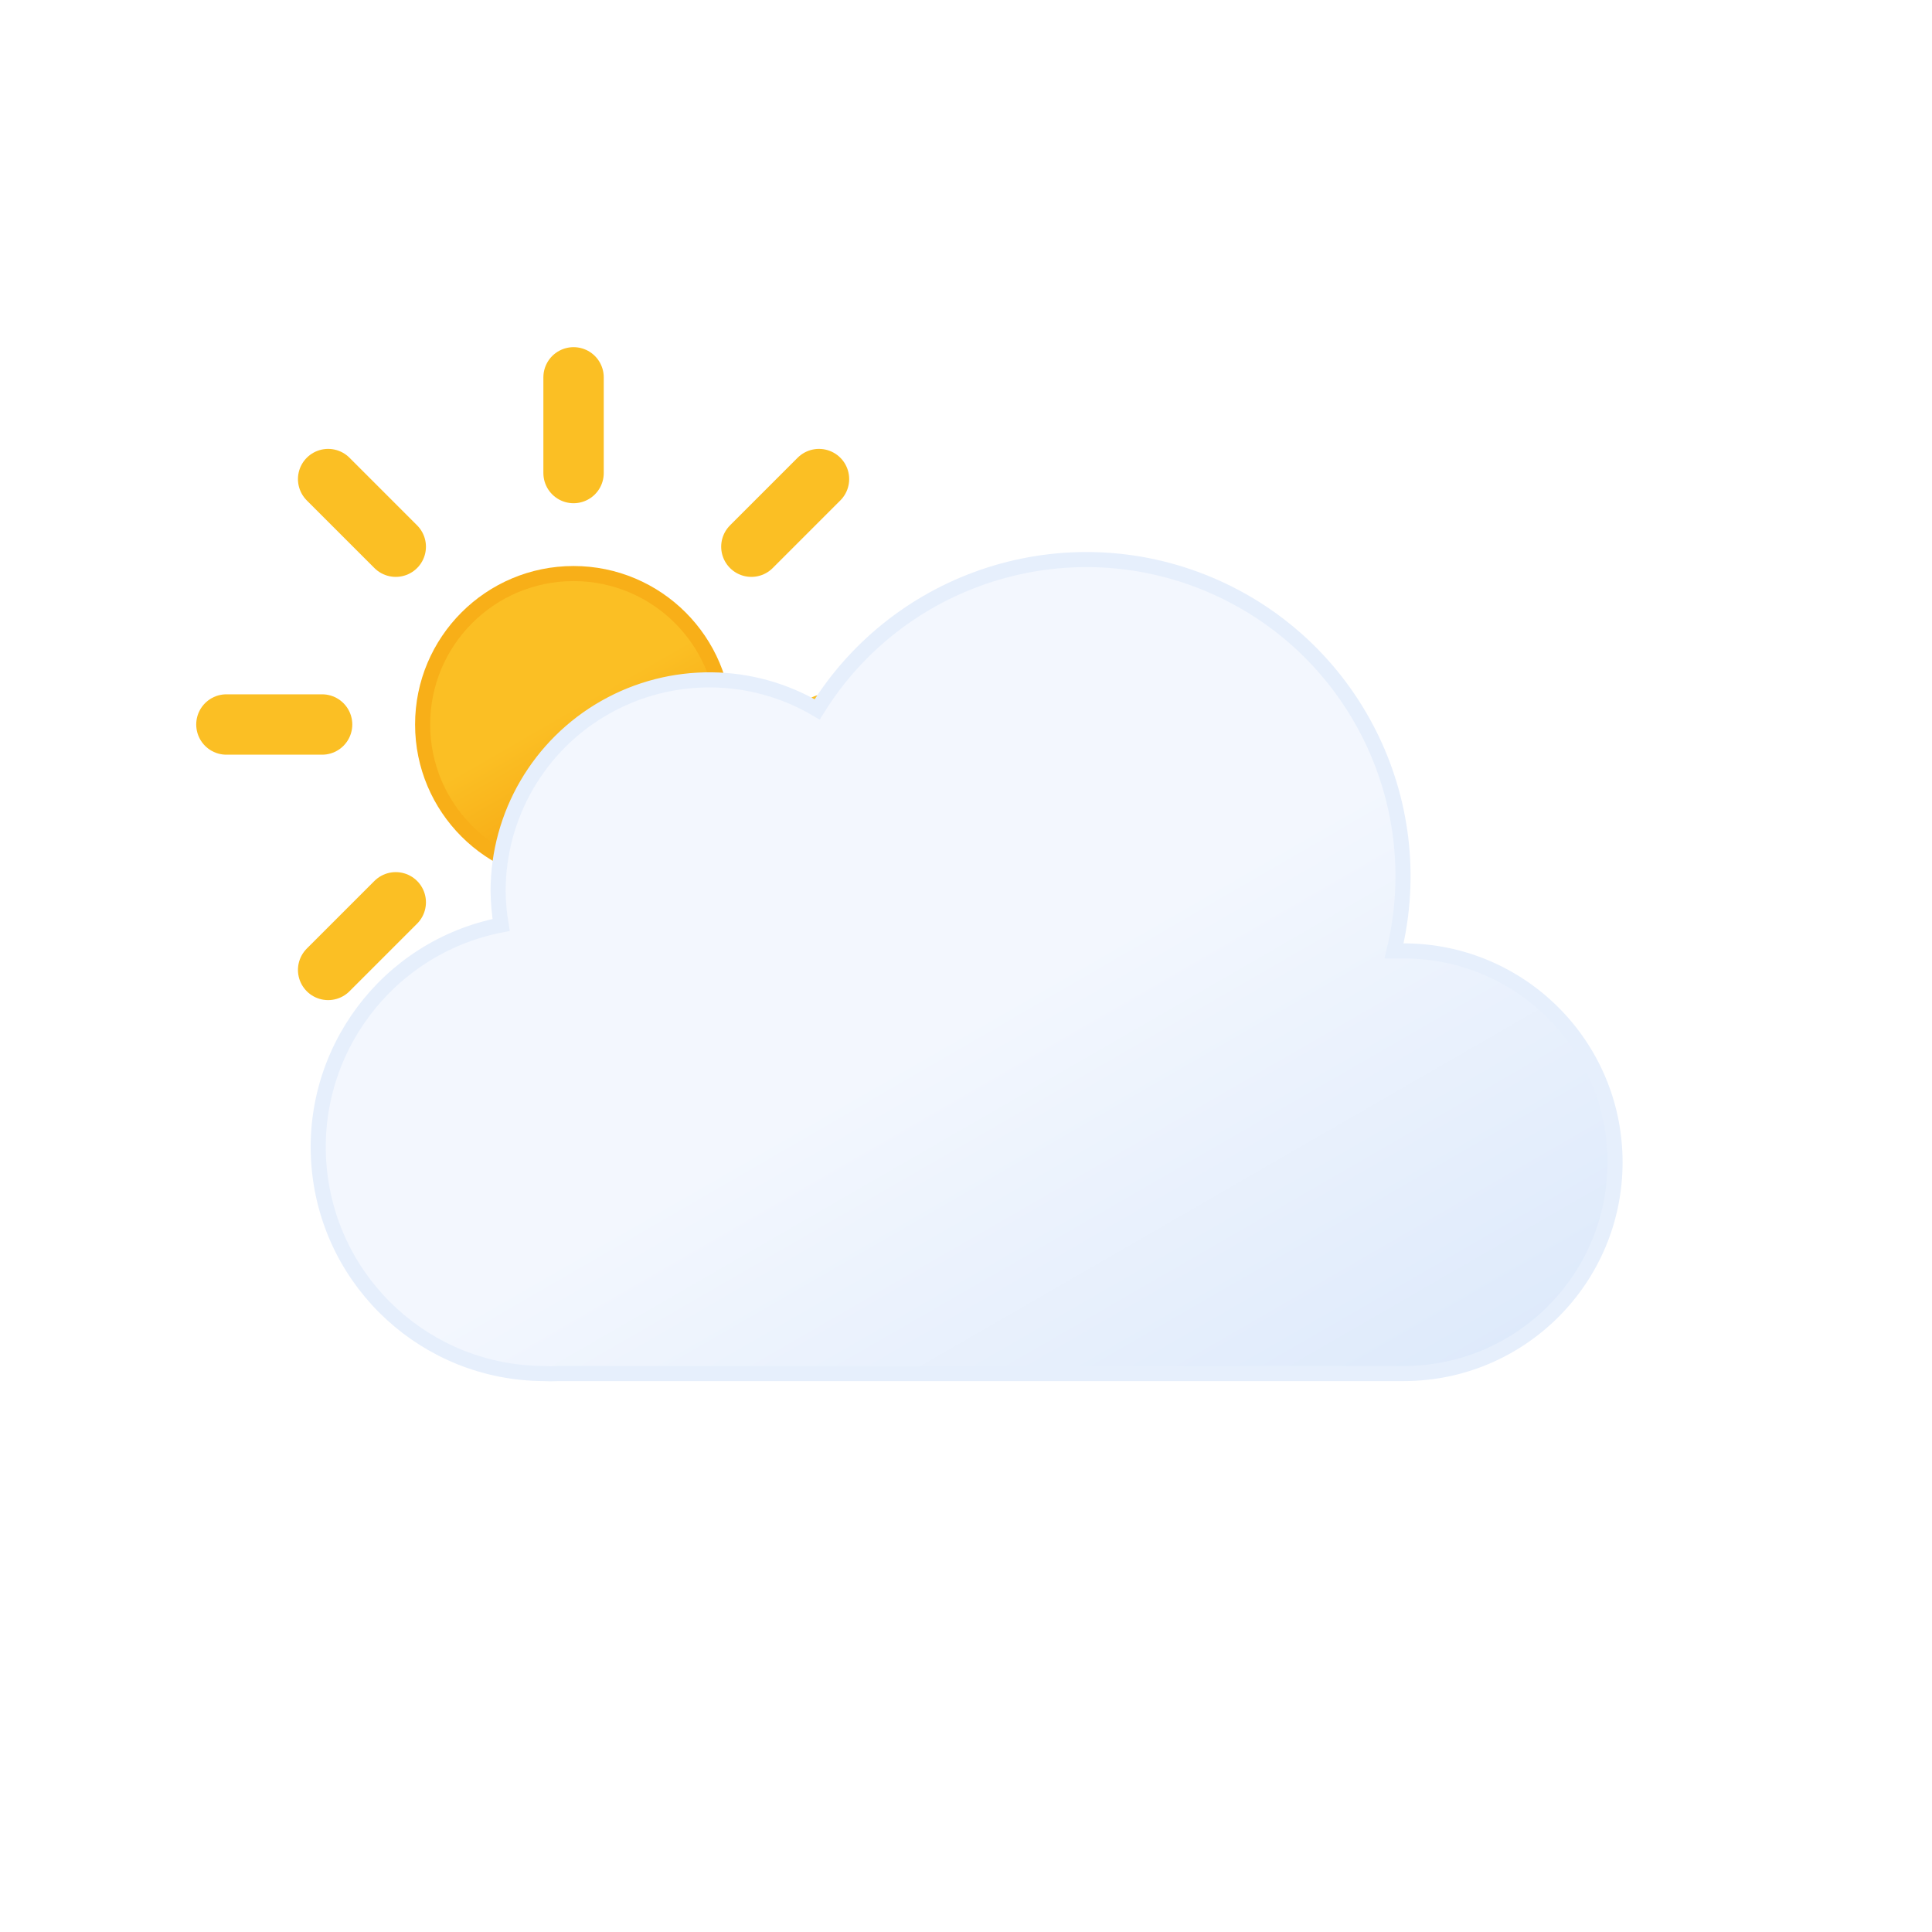
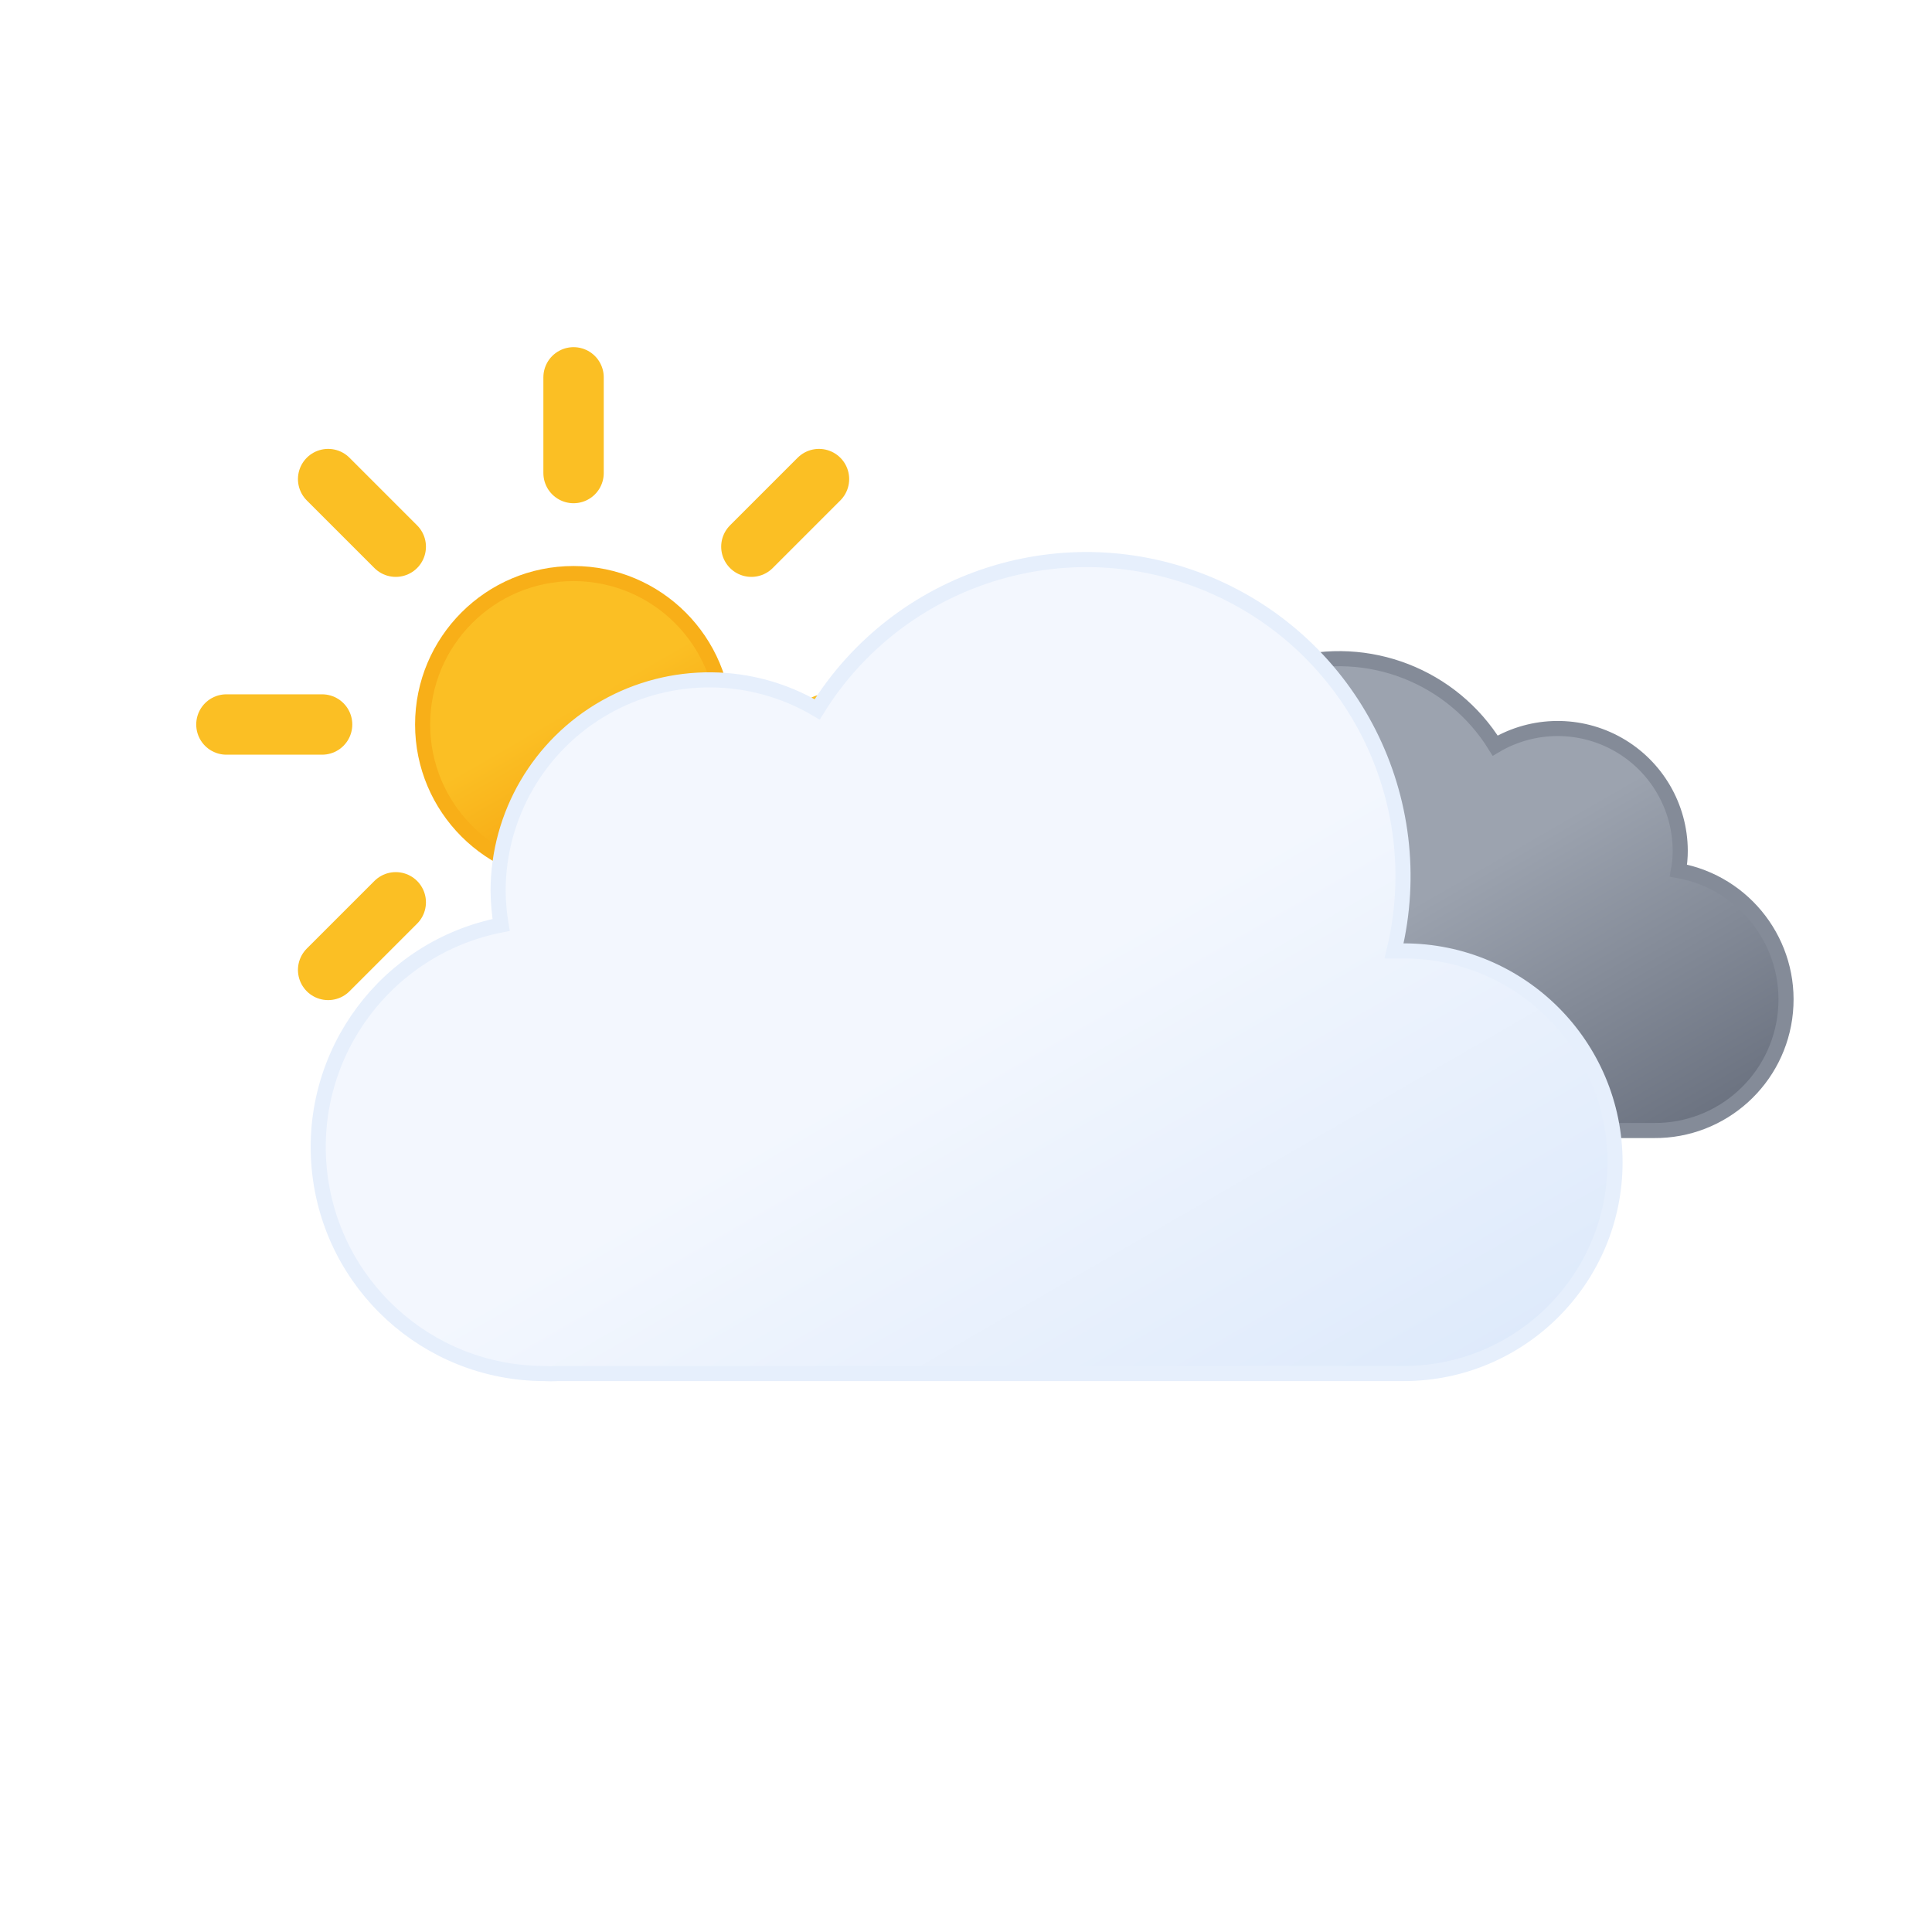
<svg xmlns="http://www.w3.org/2000/svg" viewBox="0 0 64 64">
  <defs>
    <linearGradient id="a" x1="16.5" x2="21.5" y1="19.67" y2="28.33" gradientUnits="userSpaceOnUse">
      <stop offset="0" stop-color="#fbbf24" />
      <stop offset=".45" stop-color="#fbbf24" />
      <stop offset="1" stop-color="#f59e0b" />
    </linearGradient>
-     <linearGradient id="b" x1="22.56" x2="39.2" y1="21.96" y2="50.8" gradientUnits="userSpaceOnUse">
+     <linearGradient id="b" x1="40.76" x2="50.83" y1="23" y2="40.46" gradientUnits="userSpaceOnUse">
+       <stop offset="0" stop-color="#9ca3af" />
+       <stop offset=".45" stop-color="#9ca3af" />
+       <stop offset="1" stop-color="#6b7280" />
+     </linearGradient>
+     <linearGradient id="c" x1="22.56" x2="39.2" y1="21.96" y2="50.8" gradientUnits="userSpaceOnUse">
      <stop offset="0" stop-color="#f3f7fe" />
      <stop offset=".45" stop-color="#f3f7fe" />
      <stop offset="1" stop-color="#deeafb" />
    </linearGradient>
  </defs>
  <circle cx="19" cy="24" r="5" fill="url(#a)" stroke="#f8af18" stroke-miterlimit="10" stroke-width=".5" />
  <path fill="none" stroke="#fbbf24" stroke-linecap="round" stroke-miterlimit="10" stroke-width="2" d="M19 15.67V12.5m0 23v-3.17m5.89-14.22l2.24-2.24M10.87 32.13l2.24-2.24m0-11.78l-2.24-2.24m16.26 16.26l-2.24-2.24M7.5 24h3.17m19.83 0h-3.17">
    <animateTransform attributeName="transform" dur="45s" repeatCount="indefinite" type="rotate" values="0 19 24; 360 19 24" />
  </path>
-   <path fill="url(#b)" stroke="#e6effc" stroke-miterlimit="10" stroke-width=".5" d="M46.5 31.5h-.32a10.49 10.49 0 00-19.11-8 7 7 0 00-10.57 6 7.21 7.21 0 00.1 1.14A7.5 7.5 0 0018 45.5a4.19 4.19 0 00.5 0v0h28a7 7 0 000-14z" />
+   <path fill="url(#b)" stroke="#848b98" stroke-miterlimit="10" stroke-width=".5" d="M34.23 33.45a4.05 4.05 0 004.05 4h16.51a4.34 4.34 0 00.81-8.61 3.52 3.52 0 00.06-.66 4.06 4.06 0 00-6.13-3.48 6.08 6.08 0 00-11.25 3.19 6.34 6.34 0 00.18 1.46h-.18a4.05 4.05 0 00-4.05 4.1z">
+     <animateTransform attributeName="transform" dur="7s" repeatCount="indefinite" type="translate" values="-2.1 0; 2.1 0; -2.1 0" />
+   </path>
+   <path fill="url(#c)" stroke="#e6effc" stroke-miterlimit="10" stroke-width=".5" d="M46.5 31.5h-.32a10.49 10.49 0 00-19.11-8 7 7 0 00-10.57 6 7.21 7.21 0 00.1 1.14A7.5 7.5 0 0018 45.5a4.19 4.19 0 00.5 0v0h28a7 7 0 000-14z">
+     <animateTransform attributeName="transform" dur="7s" repeatCount="indefinite" type="translate" values="-3 0; 3 0; -3 0" />
+   </path>
</svg>
